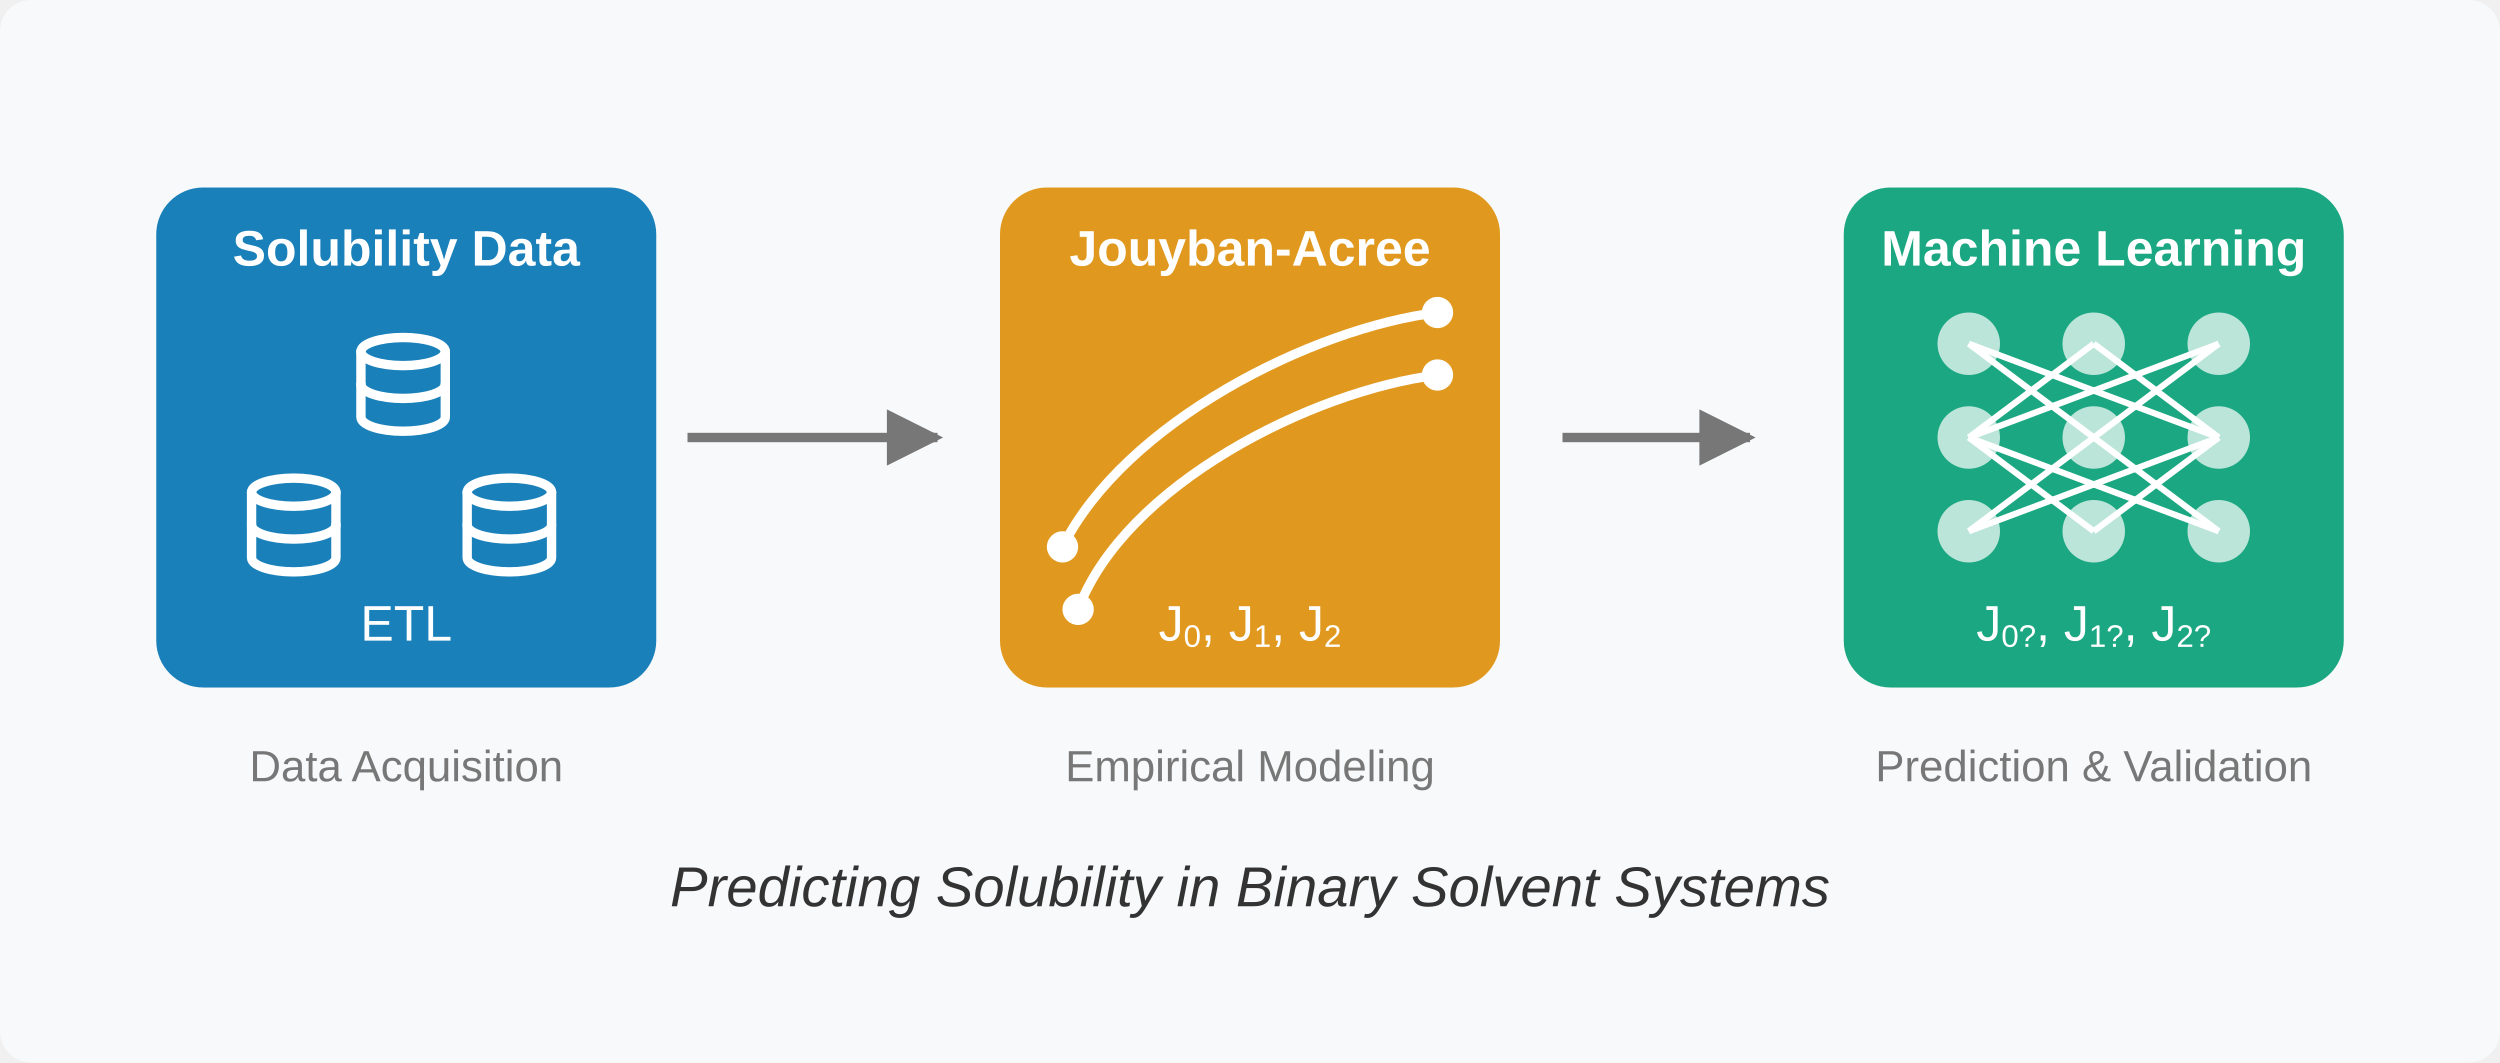
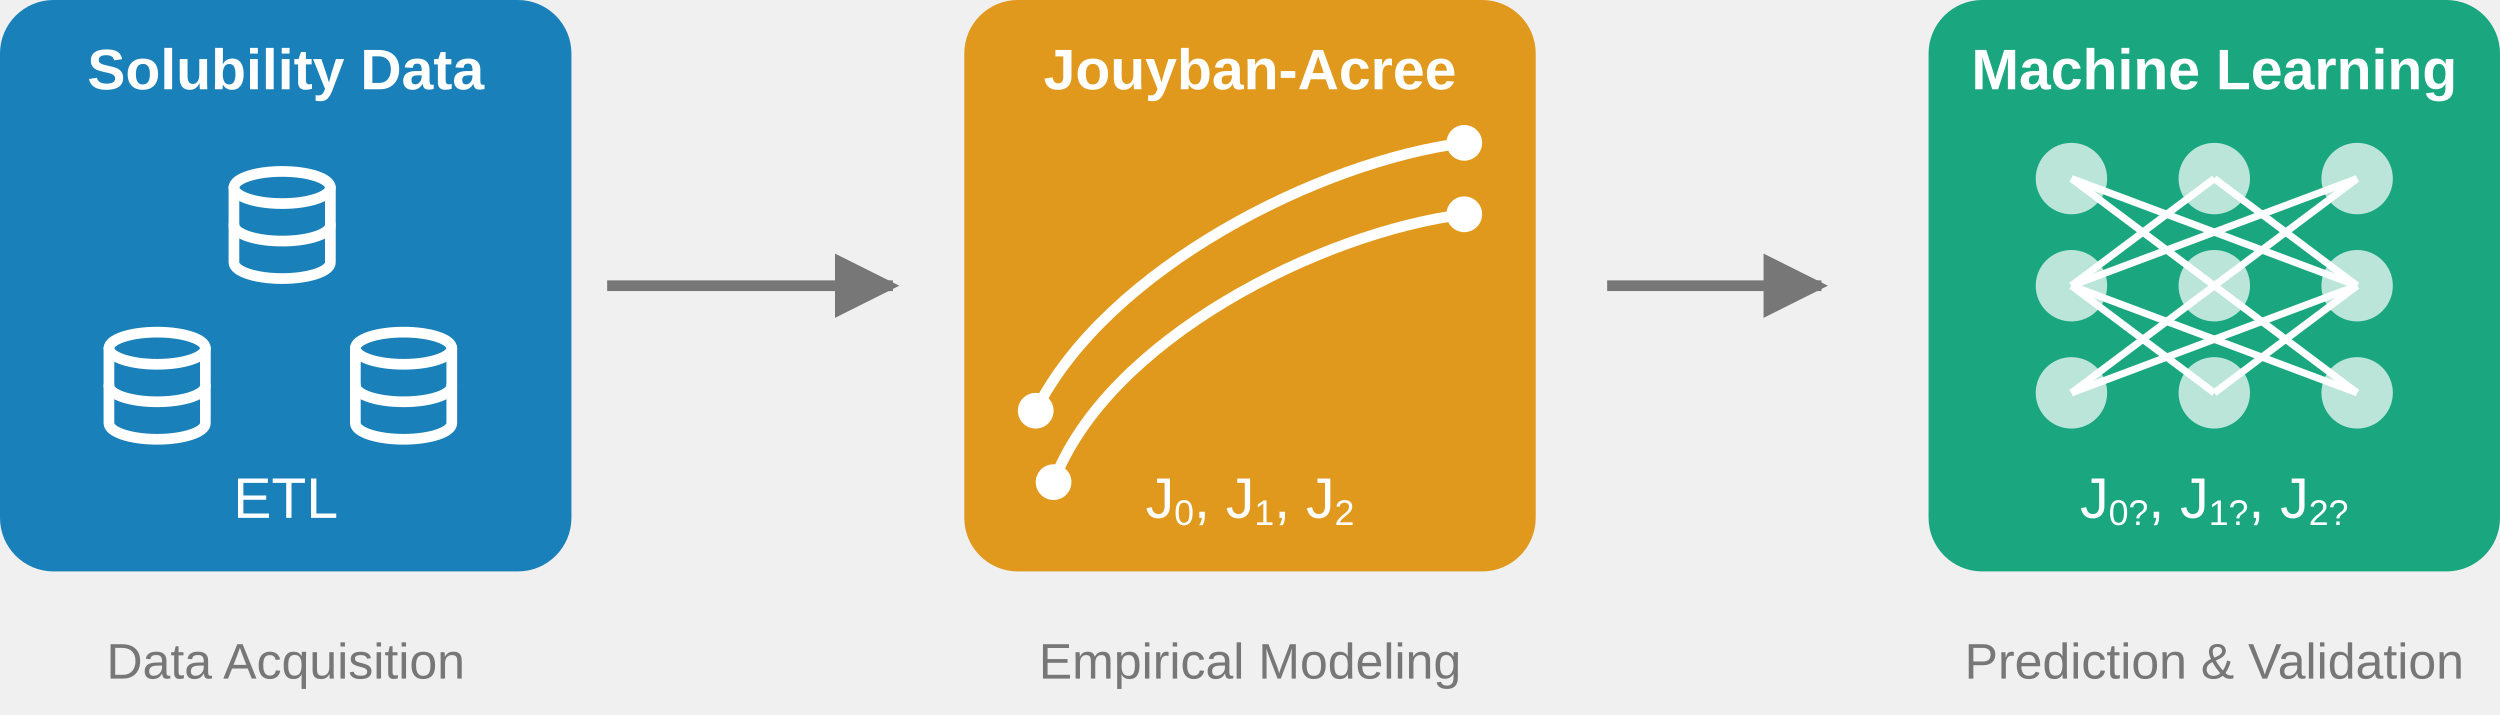
- <svg xmlns="http://www.w3.org/2000/svg" viewBox="0 0 800 340">
-   <rect y="0" width="800" height="340" fill="#f8f9fa" rx="10" ry="10" />
+ <svg xmlns="http://www.w3.org/2000/svg" viewBox="50 60 700 200">
  <path d="M220,140 L300,140" stroke="#777777" stroke-width="3" fill="none" marker-end="url(#arrow)" />
  <path d="M500,140 L560,140" stroke="#777777" stroke-width="3" fill="none" marker-end="url(#arrow)" />
  <defs>
    <marker id="arrow" viewBox="0 0 10 10" refX="9" refY="5" markerWidth="6" markerHeight="6" orient="auto">
      <path d="M 0 0 L 10 5 L 0 10 z" fill="#777777" />
    </marker>
  </defs>
  <g transform="translate(130,140)">
    <rect x="-80" y="-80" width="160" height="160" rx="15" fill="#0173b2" opacity="0.9" />
    <g transform="translate(-19,-35) scale(1.5)">
      <ellipse cx="12" cy="5" rx="9" ry="3" fill="none" stroke="white" stroke-width="2" stroke-linecap="round" stroke-linejoin="round" />
      <path d="M3 5V19A9 3 0 0 0 21 19V5" fill="none" stroke="white" stroke-width="2" stroke-linecap="round" stroke-linejoin="round" />
      <path d="M3 12A9 3 0 0 0 21 12" fill="none" stroke="white" stroke-width="2" stroke-linecap="round" stroke-linejoin="round" />
    </g>
    <g transform="translate(-54,10) scale(1.5)">
      <ellipse cx="12" cy="5" rx="9" ry="3" fill="none" stroke="white" stroke-width="2" stroke-linecap="round" stroke-linejoin="round" />
      <path d="M3 5V19A9 3 0 0 0 21 19V5" fill="none" stroke="white" stroke-width="2" stroke-linecap="round" stroke-linejoin="round" />
      <path d="M3 12A9 3 0 0 0 21 12" fill="none" stroke="white" stroke-width="2" stroke-linecap="round" stroke-linejoin="round" />
    </g>
    <g transform="translate(15,10) scale(1.5)">
      <ellipse cx="12" cy="5" rx="9" ry="3" fill="none" stroke="white" stroke-width="2" stroke-linecap="round" stroke-linejoin="round" />
      <path d="M3 5V19A9 3 0 0 0 21 19V5" fill="none" stroke="white" stroke-width="2" stroke-linecap="round" stroke-linejoin="round" />
      <path d="M3 12A9 3 0 0 0 21 12" fill="none" stroke="white" stroke-width="2" stroke-linecap="round" stroke-linejoin="round" />
    </g>
    <text x="0" y="-55" font-family="Arial, sans-serif" font-size="16" font-weight="bold" text-anchor="middle" fill="white">Solubility Data</text>
    <text x="0" y="65" font-family="Arial, sans-serif" font-size="16" text-anchor="middle" fill="white">ETL</text>
  </g>
  <g transform="translate(400,140)">
    <rect x="-80" y="-80" width="160" height="160" rx="15" fill="#de8f05" opacity="0.9" />
    <path d="M-60,35 C-40,-5 20,-35 60,-40" stroke="white" stroke-width="3" fill="none" />
    <circle cx="-60" cy="35" r="5" fill="white" />
    <circle cx="60" cy="-40" r="5" fill="white" />
    <path d="M-55,55 C-40,15 20,-15 60,-20" stroke="white" stroke-width="3" fill="none" />
    <circle cx="-55" cy="55" r="5" fill="white" />
    <circle cx="60" cy="-20" r="5" fill="white" />
    <text x="0" y="-55" font-family="Arial, sans-serif" font-size="16" font-weight="bold" text-anchor="middle" fill="#ffffff">Jouyban-Acree</text>
    <text x="0" y="65" font-family="Arial, sans-serif" font-size="16" text-anchor="middle" fill="#ffffff">J<tspan font-size="10" baseline-shift="-2">0</tspan>, J<tspan font-size="10" baseline-shift="-2">1</tspan>, J<tspan font-size="10" baseline-shift="-2">2</tspan>
    </text>
  </g>
  <g transform="translate(670,140)">
    <rect x="-80" y="-80" width="160" height="160" rx="15" fill="#029e73" opacity="0.9" />
    <circle cx="-40" cy="-30" r="10" fill="#ffffff" opacity="0.7" />
    <circle cx="0" cy="-30" r="10" fill="#ffffff" opacity="0.7" />
    <circle cx="40" cy="-30" r="10" fill="#ffffff" opacity="0.7" />
    <circle cx="-40" cy="0" r="10" fill="#ffffff" opacity="0.7" />
    <circle cx="0" cy="0" r="10" fill="#ffffff" opacity="0.7" />
    <circle cx="40" cy="0" r="10" fill="#ffffff" opacity="0.7" />
    <circle cx="-40" cy="30" r="10" fill="#ffffff" opacity="0.7" />
    <circle cx="0" cy="30" r="10" fill="#ffffff" opacity="0.7" />
    <circle cx="40" cy="30" r="10" fill="#ffffff" opacity="0.7" />
    <line x1="-40" y1="-30" x2="0" y2="0" stroke="#ffffff" stroke-width="2" />
    <line x1="-40" y1="-30" x2="40" y2="0" stroke="#ffffff" stroke-width="2" />
    <line x1="0" y1="-30" x2="-40" y2="0" stroke="#ffffff" stroke-width="2" />
    <line x1="0" y1="-30" x2="40" y2="0" stroke="#ffffff" stroke-width="2" />
    <line x1="40" y1="-30" x2="0" y2="0" stroke="#ffffff" stroke-width="2" />
    <line x1="40" y1="-30" x2="-40" y2="0" stroke="#ffffff" stroke-width="2" />
    <line x1="-40" y1="0" x2="0" y2="30" stroke="#ffffff" stroke-width="2" />
    <line x1="-40" y1="0" x2="40" y2="30" stroke="#ffffff" stroke-width="2" />
    <line x1="0" y1="0" x2="-40" y2="30" stroke="#ffffff" stroke-width="2" />
    <line x1="0" y1="0" x2="40" y2="30" stroke="#ffffff" stroke-width="2" />
    <line x1="40" y1="0" x2="0" y2="30" stroke="#ffffff" stroke-width="2" />
    <line x1="40" y1="0" x2="-40" y2="30" stroke="#ffffff" stroke-width="2" />
    <text x="0" y="-55" font-family="Arial, sans-serif" font-size="16" font-weight="bold" text-anchor="middle" fill="#ffffff">Machine Learning</text>
    <text x="0" y="65" font-family="Arial, sans-serif" font-size="16" text-anchor="middle" fill="#ffffff">J<tspan font-size="10" baseline-shift="-2">0?</tspan>, J<tspan font-size="10" baseline-shift="-2">1?</tspan>, J<tspan font-size="10" baseline-shift="-2">2?</tspan>
    </text>
  </g>
  <text x="130" y="250" font-family="Arial, sans-serif" font-size="14" text-anchor="middle" fill="#777777">Data Acquisition</text>
  <text x="400" y="250" font-family="Arial, sans-serif" font-size="14" text-anchor="middle" fill="#777777">Empirical Modeling</text>
  <text x="670" y="250" font-family="Arial, sans-serif" font-size="14" text-anchor="middle" fill="#777777">Prediction &amp; Validation</text>
-   <text x="400" y="290" font-family="Arial, sans-serif" font-size="18" font-style="italic" text-anchor="middle" fill="#333333">Predicting Solubility in Binary Solvent Systems</text>
</svg>
